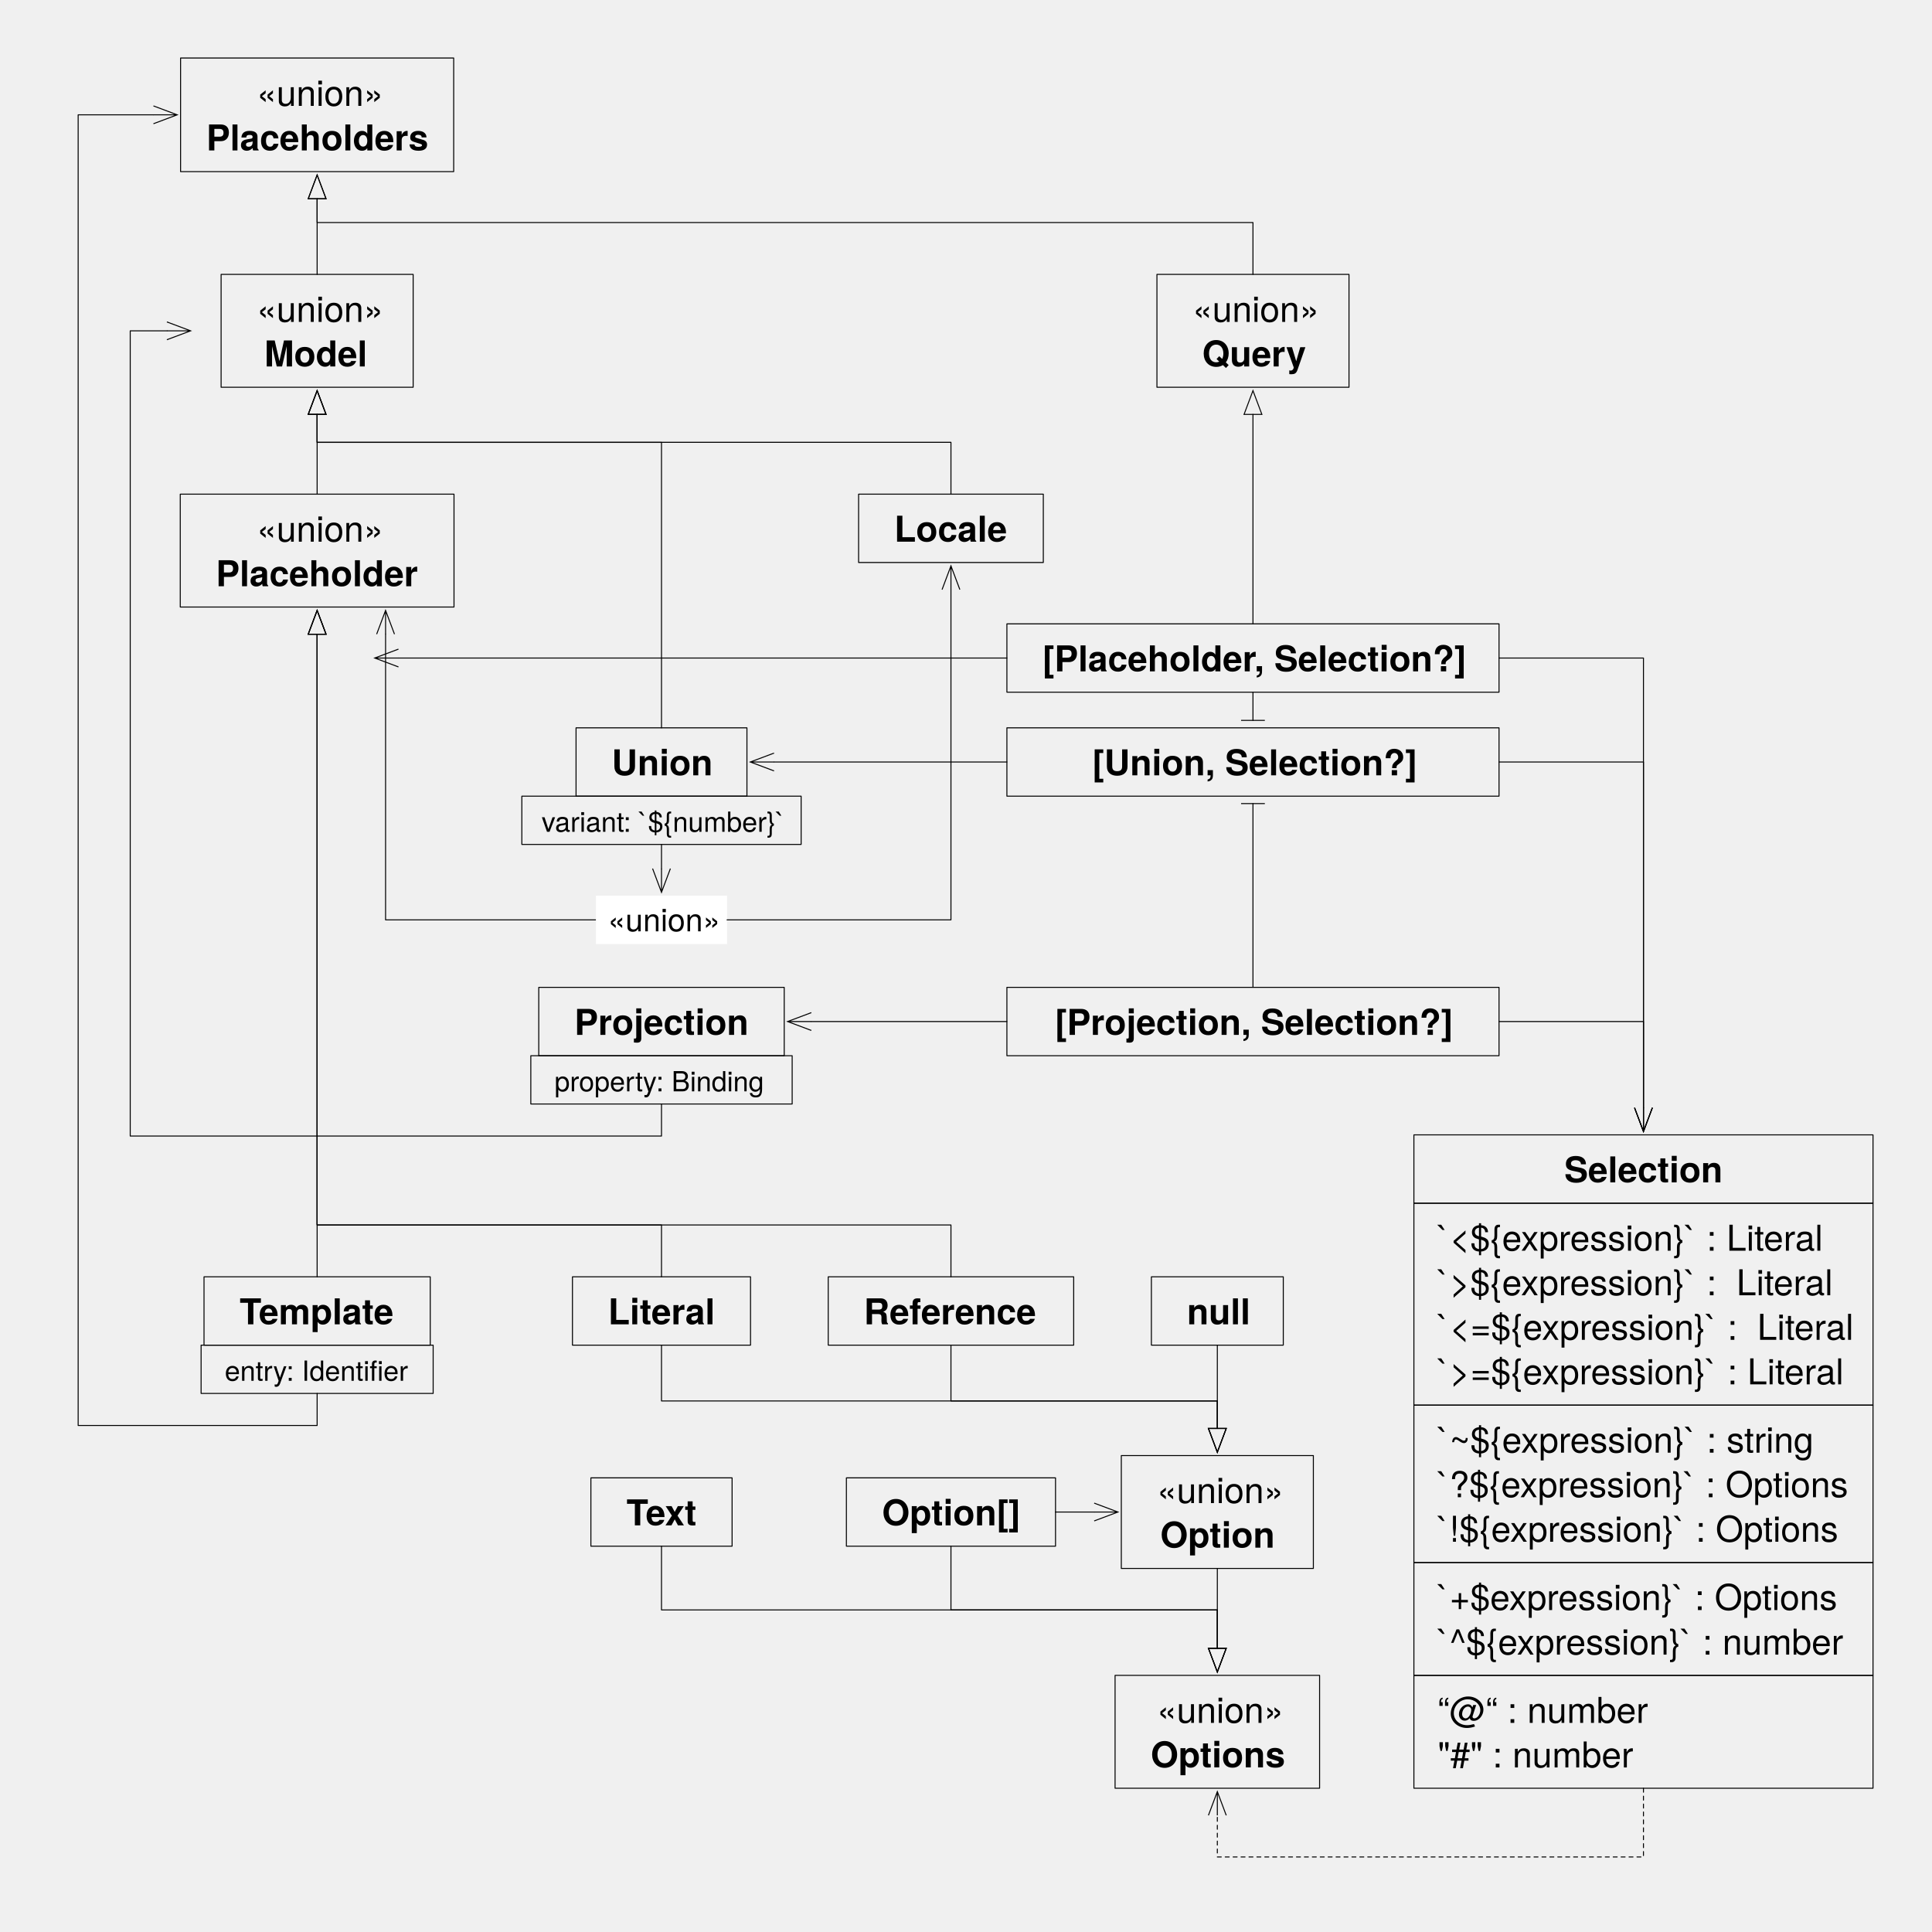
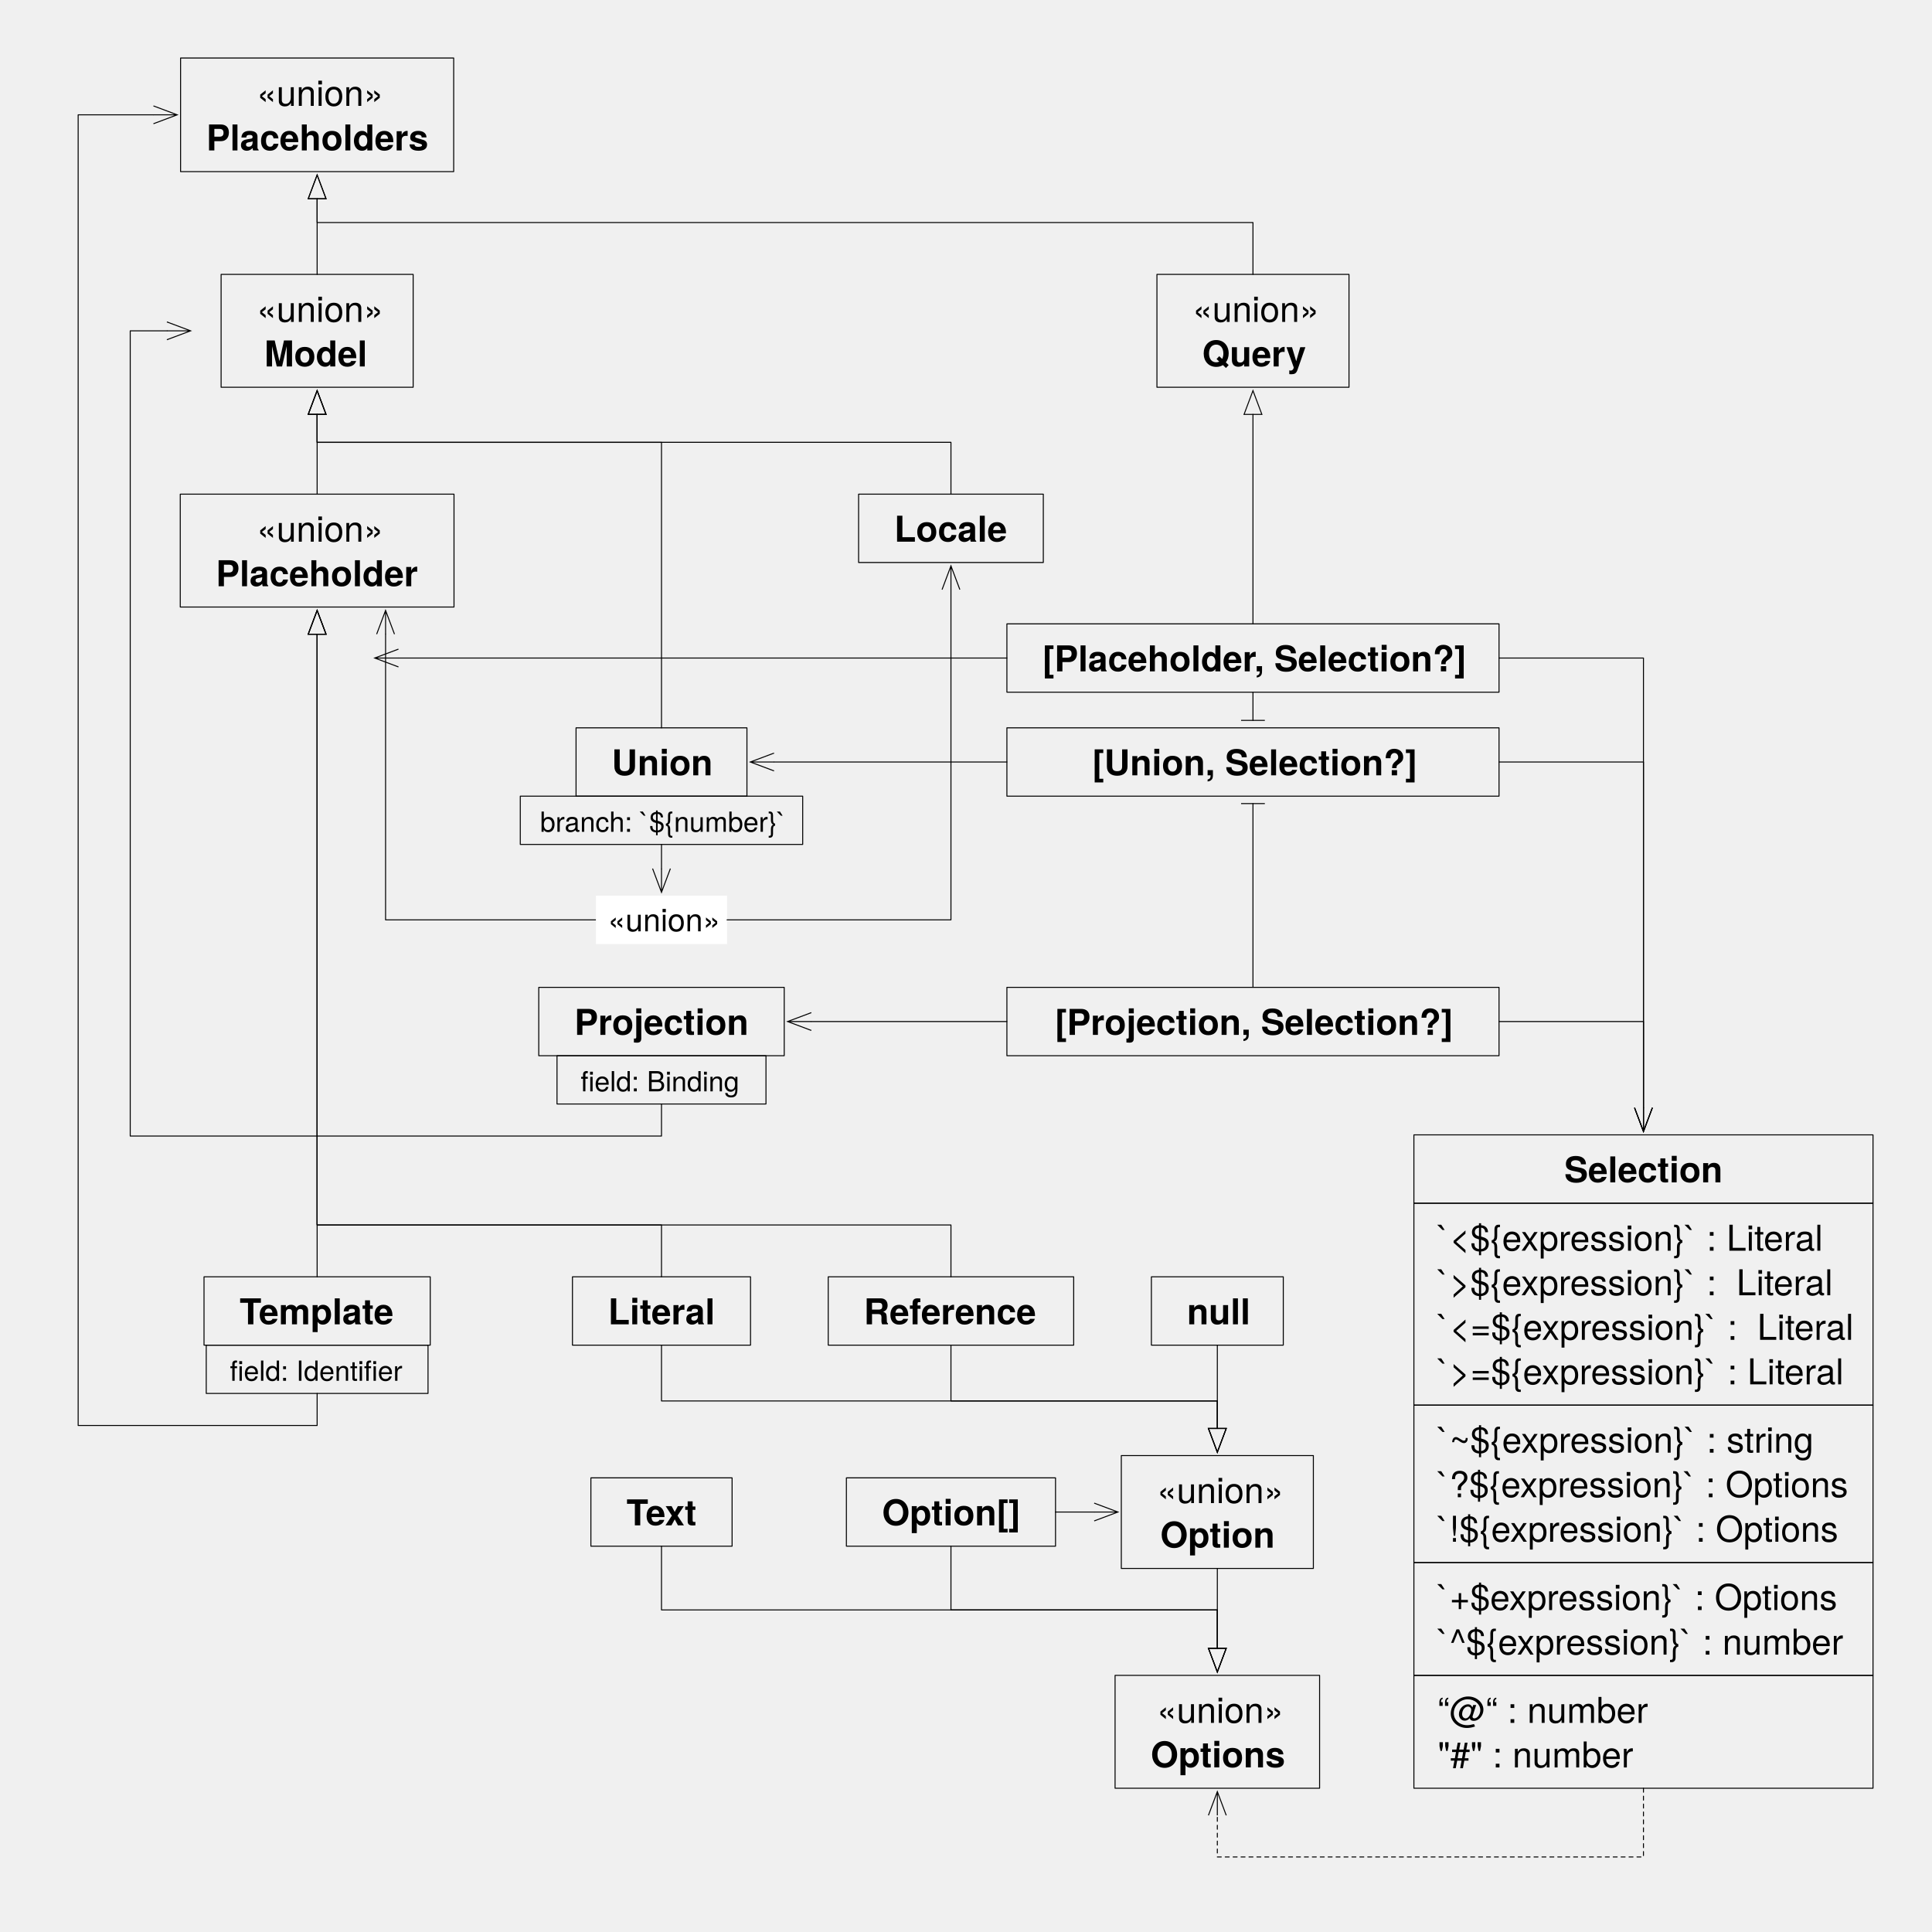
<svg xmlns="http://www.w3.org/2000/svg" version="1.1" viewBox="-602 82 488 488" width="488" height="488">
  <defs>
    <marker orient="auto" overflow="visible" markerUnits="strokeWidth" id="StickArrow_Marker" stroke-linejoin="miter" stroke-miterlimit="10" viewBox="-1 -10 26 20" markerWidth="26" markerHeight="20" color="black">
      <g>
        <path d="M 24 0 L 0 0 M 0 -9 L 24 0 L 0 9" fill="none" stroke="currentColor" stroke-width="1" />
      </g>
    </marker>
    <marker orient="auto" overflow="visible" markerUnits="strokeWidth" id="Arrow_Marker" stroke-linejoin="miter" stroke-miterlimit="10" viewBox="-1 -10 26 20" markerWidth="26" markerHeight="20" color="black">
      <g>
        <path d="M 24 0 L 0 -9 L 0 9 Z" fill="none" stroke="currentColor" stroke-width="1" />
      </g>
    </marker>
    <marker orient="auto" overflow="visible" markerUnits="strokeWidth" id="NegativeControls_Marker" stroke-linejoin="miter" stroke-miterlimit="10" viewBox="-1 -13 2 26" markerWidth="2" markerHeight="26" color="black">
      <g>
        <line x1="0" y1="-12" x2="0" y2="12" fill="none" stroke="currentColor" stroke-width="1" />
      </g>
    </marker>
  </defs>
-   <g id="template" stroke-opacity="1" stroke-dasharray="none" fill="none" stroke="none" fill-opacity="1">
+   <g id="template" stroke-opacity="1" stroke-dasharray="none" fill-opacity="1" fill="none" stroke="none">
    <g id="template_Layer_1">
      <g id="Graphic_1853">
        <rect x="-347.67" y="239.578" width="124.308" height="17.261" stroke="black" stroke-linecap="round" stroke-linejoin="round" stroke-width=".25" />
        <text transform="translate(-338.6699 242.5782)" fill="black">
          <tspan font-family="Helvetica Neue" font-weight="bold" font-size="9" fill="black" x="4618528e-19" y="9" xml:space="preserve">[Placeholder, Selection?]</tspan>
        </text>
      </g>
      <g id="Group_1768">
        <g id="Group_1770">
          <g id="Graphic_1771">
            <rect x="-456.497" y="265.839" width="43.164" height="17.261" stroke="black" stroke-linecap="round" stroke-linejoin="round" stroke-width=".25" />
            <text transform="translate(-447.4973 268.8392)" fill="black">
              <tspan font-family="Helvetica Neue" font-weight="bold" font-size="9" fill="black" x="33573144e-20" y="9" xml:space="preserve">Union</tspan>
            </text>
          </g>
        </g>
        <g id="Graphic_1769">
-           <rect x="-470.19" y="283.1" width="70.55" height="12.196" stroke="black" stroke-linecap="round" stroke-linejoin="round" stroke-width=".25" />
-           <text transform="translate(-465.1903 285.1003)" fill="black">
-             <tspan font-family="Helvetica Neue" font-size="7" fill="black" x="0" y="7" xml:space="preserve">variant: `${number}`</tspan>
+           <rect x="-470.582" y="283.1" width="71.334" height="12.196" stroke="black" stroke-linecap="round" stroke-linejoin="round" stroke-width=".25" />
+           <text transform="translate(-465.5823 285.1003)" fill="black">
+             <tspan font-family="Helvetica Neue" font-size="7" fill="black" x="0" y="7" xml:space="preserve">branch: `${number}`</tspan>
          </text>
        </g>
      </g>
      <g id="Group_1766">
        <g id="Graphic_1767">
          <rect x="-385.128" y="206.819" width="46.656" height="17.261" stroke="black" stroke-linecap="round" stroke-linejoin="round" stroke-width=".25" />
          <text transform="translate(-376.1276 209.8194)" fill="black">
            <tspan font-family="Helvetica Neue" font-weight="bold" font-size="9" fill="black" x="0" y="9" xml:space="preserve">Locale</tspan>
          </text>
        </g>
      </g>
      <g id="Group_1762">
        <g id="Graphic_1765">
-           <rect x="-467.922" y="348.659" width="66.014" height="12.196" stroke="black" stroke-linecap="round" stroke-linejoin="round" stroke-width=".25" />
-           <text transform="translate(-462.9223 350.6587)" fill="black">
-             <tspan font-family="Helvetica Neue" font-size="7" fill="black" x=".973" y="7" xml:space="preserve">property: Binding </tspan>
+           <rect x="-461.307" y="348.659" width="52.784" height="12.196" stroke="black" stroke-linecap="round" stroke-linejoin="round" stroke-width=".25" />
+           <text transform="translate(-456.3073 350.6587)" fill="black">
+             <tspan font-family="Helvetica Neue" font-size="7" fill="black" x=".973" y="7" xml:space="preserve">field: Binding </tspan>
          </text>
        </g>
        <g id="Group_1763">
          <g id="Graphic_1764">
            <rect x="-465.916" y="331.398" width="62.001" height="17.261" stroke="black" stroke-linecap="round" stroke-linejoin="round" stroke-width=".25" />
            <text transform="translate(-456.9158 334.3977)" fill="black">
              <tspan font-family="Helvetica Neue" font-weight="bold" font-size="9" fill="black" x="1030287e-19" y="9" xml:space="preserve">Projection</tspan>
            </text>
          </g>
        </g>
      </g>
      <g id="Line_1761">
        <path d="M -434.915 360.855 L -434.915 368.955 L -517.146 368.955 L -569.105 368.955 L -569.105 165.563 L -559.851 165.563" marker-end="url(#StickArrow_Marker)" stroke="black" stroke-linecap="round" stroke-linejoin="round" stroke-width=".25" />
      </g>
      <g id="Group_1757">
        <g id="Graphic_1758">
          <rect x="-556.389" y="96.653" width="68.985" height="28.696" stroke="black" stroke-linecap="round" stroke-linejoin="round" stroke-width=".25" />
          <text transform="translate(-549.8862 99.74423)" fill="black">
            <tspan font-family="Helvetica Neue" font-size="9" fill="black" x="12.735" y="9" xml:space="preserve">«union»</tspan>
            <tspan font-family="Helvetica Neue" font-weight="bold" font-size="9" fill="black" x="0" y="20.252" xml:space="preserve">Placeholders</tspan>
          </text>
        </g>
      </g>
      <g id="Line_1756">
        <path d="M -361.8 206.819 L -361.8 193.719 L -521.896 193.719 L -521.896 186.669" marker-end="url(#Arrow_Marker)" stroke="black" stroke-linecap="round" stroke-linejoin="round" stroke-width=".25" />
      </g>
      <g id="Graphic_1753">
        <rect x="-556.47" y="206.819" width="69.147" height="28.513" stroke="black" stroke-linecap="round" stroke-linejoin="round" stroke-width=".25" />
        <text transform="translate(-547.4697 209.8194)" fill="black">
          <tspan font-family="Helvetica Neue" font-size="9" fill="black" x="10.319" y="9" xml:space="preserve">«union»</tspan>
          <tspan font-family="Helvetica Neue" font-weight="bold" font-size="9" fill="black" x="42632564e-20" y="20.252" xml:space="preserve">Placeholder</tspan>
        </text>
      </g>
      <g id="Line_1752">
        <line x1="-521.896" y1="206.819" x2="-521.896" y2="186.669" marker-end="url(#Arrow_Marker)" stroke="black" stroke-linecap="round" stroke-linejoin="round" stroke-width=".25" />
      </g>
      <g id="Line_1751">
        <path d="M -285.516 151.306 L -285.516 138.206 L -521.896 138.206 L -521.896 132.199" marker-end="url(#Arrow_Marker)" stroke="black" stroke-linecap="round" stroke-linejoin="round" stroke-width=".25" />
      </g>
      <g id="Line_1744">
        <path d="M -451.475 314.35 L -504.609 314.35 L -504.609 242.183" marker-end="url(#StickArrow_Marker)" stroke="black" stroke-linecap="round" stroke-linejoin="round" stroke-width=".25" />
      </g>
      <g id="Line_1741">
        <path d="M -521.896 433.964 L -521.896 442.064 L -582.257 442.064 L -582.257 111.001 L -563.239 111.001" marker-end="url(#StickArrow_Marker)" stroke="black" stroke-linecap="round" stroke-linejoin="round" stroke-width=".25" />
      </g>
      <g id="Group_1737">
        <g id="Group_1739">
          <g id="Graphic_1740">
            <rect x="-550.467" y="404.507" width="57.141" height="17.261" stroke="black" stroke-linecap="round" stroke-linejoin="round" stroke-width=".25" />
            <text transform="translate(-541.4667 407.5072)" fill="black">
              <tspan font-family="Helvetica Neue" font-weight="bold" font-size="9" fill="black" x="0" y="9" xml:space="preserve">Template</tspan>
            </text>
          </g>
        </g>
        <g id="Graphic_1738">
-           <rect x="-551.204" y="421.768" width="58.615" height="12.196" stroke="black" stroke-linecap="round" stroke-linejoin="round" stroke-width=".25" />
-           <text transform="translate(-546.2037 423.7683)" fill="black">
-             <tspan font-family="Helvetica Neue" font-size="7" fill="black" x=".973" y="7" xml:space="preserve">entry: Identifier </tspan>
+           <rect x="-549.905" y="421.768" width="56.018" height="12.196" stroke="black" stroke-linecap="round" stroke-linejoin="round" stroke-width=".25" />
+           <text transform="translate(-544.9052 423.7683)" fill="black">
+             <tspan font-family="Helvetica Neue" font-size="7" fill="black" x=".973" y="7" xml:space="preserve">field: Identifier </tspan>
          </text>
        </g>
      </g>
      <g id="Line_1733">
        <line x1="-521.896" y1="404.507" x2="-521.896" y2="242.183" marker-end="url(#Arrow_Marker)" stroke="black" stroke-linecap="round" stroke-linejoin="round" stroke-width=".25" />
      </g>
      <g id="Line_1731">
        <path d="M -361.8 404.507 L -361.8 391.407 L -521.896 391.407 L -521.896 242.183" marker-end="url(#Arrow_Marker)" stroke="black" stroke-linecap="round" stroke-linejoin="round" stroke-width=".25" />
      </g>
      <g id="Group_1723">
        <g id="Graphic_1724">
          <rect x="-457.406" y="404.507" width="44.982" height="17.261" stroke="black" stroke-linecap="round" stroke-linejoin="round" stroke-width=".25" />
          <text transform="translate(-448.4063 407.5072)" fill="black">
            <tspan font-family="Helvetica Neue" font-weight="bold" font-size="9" fill="black" x="0" y="9" xml:space="preserve">Literal</tspan>
          </text>
        </g>
      </g>
      <g id="Line_1722">
        <path d="M -434.915 404.507 L -434.915 391.407 L -521.896 391.407 L -521.896 242.183" marker-end="url(#Arrow_Marker)" stroke="black" stroke-linecap="round" stroke-linejoin="round" stroke-width=".25" />
      </g>
      <g id="Group_1805">
        <g id="Graphic_1806">
          <rect x="-311.175" y="404.507" width="33.318" height="17.261" stroke="black" stroke-linecap="round" stroke-linejoin="round" stroke-width=".25" />
          <text transform="translate(-302.1749 407.5072)" fill="black">
            <tspan font-family="Helvetica Neue" font-weight="bold" font-size="9" fill="black" x="0" y="9" xml:space="preserve">null</tspan>
          </text>
        </g>
      </g>
      <g id="Group_1803">
        <g id="Graphic_1804">
          <rect x="-318.771" y="449.661" width="48.51" height="28.513" stroke="black" stroke-linecap="round" stroke-linejoin="round" stroke-width=".25" />
          <text transform="translate(-309.7709 452.6612)" fill="black">
            <tspan font-family="Helvetica Neue" font-size="9" fill="black" x="0" y="9" xml:space="preserve">«union»</tspan>
            <tspan font-family="Helvetica Neue" font-weight="bold" font-size="9" fill="black" x=".842" y="20.252" xml:space="preserve">Option</tspan>
          </text>
        </g>
      </g>
      <g id="Group_1801">
        <g id="Graphic_1802">
          <rect x="-320.346" y="505.174" width="51.66" height="28.513" stroke="black" stroke-linecap="round" stroke-linejoin="round" stroke-width=".25" />
          <text transform="translate(-311.3459 508.1743)" fill="black">
            <tspan font-family="Helvetica Neue" font-size="9" fill="black" x="1.575" y="9" xml:space="preserve">«union»</tspan>
            <tspan font-family="Helvetica Neue" font-weight="bold" font-size="9" fill="black" x="0" y="20.252" xml:space="preserve">Options</tspan>
          </text>
        </g>
      </g>
      <g id="Line_1798">
        <path d="M -434.915 472.548 L -434.915 488.648 L -294.516 488.648 L -294.516 498.324" marker-end="url(#Arrow_Marker)" stroke="black" stroke-linecap="round" stroke-linejoin="round" stroke-width=".25" />
      </g>
      <g id="Line_1797">
        <path d="M -361.8 421.768 L -361.8 435.868 L -294.516 435.868 L -294.516 442.811" marker-end="url(#Arrow_Marker)" stroke="black" stroke-linecap="round" stroke-linejoin="round" stroke-width=".25" />
      </g>
      <g id="Line_1796">
        <line x1="-294.516" y1="478.174" x2="-294.516" y2="498.324" marker-end="url(#Arrow_Marker)" stroke="black" stroke-linecap="round" stroke-linejoin="round" stroke-width=".25" />
      </g>
      <g id="Group_1794">
        <g id="Graphic_1795">
          <rect x="-388.21" y="455.287" width="52.821" height="17.261" stroke="black" stroke-linecap="round" stroke-linejoin="round" stroke-width=".25" />
          <text transform="translate(-379.2101 458.2872)" fill="black">
            <tspan font-family="Helvetica Neue" font-weight="bold" font-size="9" fill="black" x="0" y="9" xml:space="preserve">Option[]</tspan>
          </text>
        </g>
      </g>
      <g id="Line_1793">
        <path d="M -361.8 472.548 L -361.8 488.648 L -294.516 488.648 L -294.516 498.324" marker-end="url(#Arrow_Marker)" stroke="black" stroke-linecap="round" stroke-linejoin="round" stroke-width=".25" />
      </g>
      <g id="Line_1792">
        <line x1="-335.389" y1="463.918" x2="-325.621" y2="463.918" marker-end="url(#StickArrow_Marker)" stroke="black" stroke-linecap="round" stroke-linejoin="round" stroke-width=".25" />
      </g>
      <g id="Group_1790">
        <g id="Graphic_1791">
          <rect x="-452.749" y="455.287" width="35.667" height="17.261" stroke="black" stroke-linecap="round" stroke-linejoin="round" stroke-width=".25" />
          <text transform="translate(-443.7488 458.2872)" fill="black">
            <tspan font-family="Helvetica Neue" font-weight="bold" font-size="9" fill="black" x="6412648e-19" y="9" xml:space="preserve">Text</tspan>
          </text>
        </g>
      </g>
      <g id="Line_1787">
        <path d="M -434.915 421.768 L -434.915 435.868 L -294.516 435.868 L -294.516 442.811" marker-end="url(#Arrow_Marker)" stroke="black" stroke-linecap="round" stroke-linejoin="round" stroke-width=".25" />
      </g>
      <g id="Line_1786">
        <line x1="-294.516" y1="421.768" x2="-294.516" y2="442.811" marker-end="url(#Arrow_Marker)" stroke="black" stroke-linecap="round" stroke-linejoin="round" stroke-width=".25" />
      </g>
      <g id="Group_1780">
        <g id="Graphic_1785">
          <rect x="-244.867" y="505.183" width="115.968" height="28.504" stroke="black" stroke-linecap="round" stroke-linejoin="round" stroke-width=".25" />
          <text transform="translate(-238.8665 508.1834)" fill="black">
            <tspan font-family="Helvetica Neue" font-size="9" fill="black" x="0" y="9" xml:space="preserve">“@“ : number</tspan>
            <tspan font-family="Helvetica Neue" font-size="9" fill="black" x="0" y="20.252" xml:space="preserve">"#" : number</tspan>
          </text>
        </g>
        <g id="Graphic_1784">
          <rect x="-244.867" y="476.679" width="115.968" height="28.504" stroke="black" stroke-linecap="round" stroke-linejoin="round" stroke-width=".25" />
          <text transform="translate(-238.8665 479.6793)" fill="black">
            <tspan font-family="Helvetica Neue" font-size="9" fill="black" x="0" y="9" xml:space="preserve">`+$expression}` : Options</tspan>
            <tspan font-family="Helvetica Neue" font-size="9" fill="black" x="0" y="20.252" xml:space="preserve">`^${expression}` : number</tspan>
          </text>
        </g>
        <g id="Graphic_1783">
          <rect x="-244.867" y="436.923" width="115.968" height="39.756" stroke="black" stroke-linecap="round" stroke-linejoin="round" stroke-width=".25" />
          <text transform="translate(-238.8665 439.9234)" fill="black">
            <tspan font-family="Helvetica Neue" font-size="9" fill="black" x="0" y="9" xml:space="preserve">`~${expression}` : string</tspan>
            <tspan font-family="Helvetica Neue" font-size="9" fill="black" x="0" y="20.252" xml:space="preserve">`?${expression}` : Options</tspan>
            <tspan font-family="Helvetica Neue" font-size="9" fill="black" x="0" y="31.504" xml:space="preserve">`!${expression}` : Options</tspan>
          </text>
        </g>
        <g id="Graphic_1782">
          <rect x="-244.867" y="385.915" width="115.968" height="51.008" stroke="black" stroke-linecap="round" stroke-linejoin="round" stroke-width=".25" />
          <text transform="translate(-238.8665 388.9154)" fill="black">
            <tspan font-family="Helvetica Neue" font-size="9" fill="black" x="0" y="9" xml:space="preserve">`&lt;${expression}` : Literal</tspan>
            <tspan font-family="Helvetica Neue" font-size="9" fill="black" x="0" y="20.252" xml:space="preserve">`&gt;${expression}` :  Literal</tspan>
            <tspan font-family="Helvetica Neue" font-size="9" fill="black" x="0" y="31.504" xml:space="preserve">`&lt;=${expression}` :  Literal</tspan>
            <tspan font-family="Helvetica Neue" font-size="9" fill="black" x="0" y="42.756" xml:space="preserve">`&gt;=${expression}` : Literal</tspan>
          </text>
        </g>
        <g id="Graphic_1781">
          <rect x="-244.867" y="368.654" width="115.968" height="17.261" stroke="black" stroke-linecap="round" stroke-linejoin="round" stroke-width=".25" />
          <text transform="translate(-206.876 371.6543)" fill="black">
            <tspan font-family="Helvetica Neue" font-weight="bold" font-size="9" fill="black" x="4973799e-19" y="9" xml:space="preserve">Selection</tspan>
          </text>
        </g>
      </g>
      <g id="Line_1809">
        <path d="M -186.883 533.687 L -186.883 551.048 L -294.516 551.048 L -294.516 540.537" marker-end="url(#StickArrow_Marker)" stroke="black" stroke-linecap="round" stroke-linejoin="round" stroke-dasharray="1.0,1.0" stroke-width=".25" />
      </g>
      <g id="Graphic_1819">
        <rect x="-309.771" y="151.306" width="48.51" height="28.513" stroke="black" stroke-linecap="round" stroke-linejoin="round" stroke-width=".25" />
        <text transform="translate(-300.7709 154.3064)" fill="black">
          <tspan font-family="Helvetica Neue" font-size="9" fill="black" x="0" y="9" xml:space="preserve">«union»</tspan>
          <tspan font-family="Helvetica Neue" font-weight="bold" font-size="9" fill="black" x="2.417" y="20.252" xml:space="preserve">Query</tspan>
        </text>
      </g>
      <g id="Graphic_1851">
        <rect x="-347.67" y="331.398" width="124.308" height="17.261" stroke="black" stroke-linecap="round" stroke-linejoin="round" stroke-width=".25" />
        <text transform="translate(-338.6699 334.3977)" fill="black">
          <tspan font-family="Helvetica Neue" font-weight="bold" font-size="9" fill="black" x="3.159" y="9" xml:space="preserve">[Projection, Selection?]</tspan>
        </text>
      </g>
      <g id="Graphic_1855">
        <rect x="-347.67" y="265.839" width="124.308" height="17.261" stroke="black" stroke-linecap="round" stroke-linejoin="round" stroke-width=".25" />
        <text transform="translate(-338.6699 268.8392)" fill="black">
          <tspan font-family="Helvetica Neue" font-weight="bold" font-size="9" fill="black" x="12.578" y="9" xml:space="preserve">[Union, Selection?]</tspan>
        </text>
      </g>
      <g id="Line_1856">
        <line x1="-347.67" y1="340.028" x2="-397.065" y2="340.028" marker-end="url(#StickArrow_Marker)" stroke="black" stroke-linecap="round" stroke-linejoin="round" stroke-width=".25" />
      </g>
      <g id="Line_1857">
        <line x1="-285.516" y1="239.578" x2="-285.516" y2="186.669" marker-end="url(#Arrow_Marker)" stroke="black" stroke-linecap="round" stroke-linejoin="round" stroke-width=".25" />
      </g>
      <g id="Line_1858">
        <path d="M -285.516 256.839 L -285.516 261.339 L -285.516 263.964" marker-end="url(#NegativeControls_Marker)" stroke="black" stroke-linecap="round" stroke-linejoin="round" stroke-width=".25" />
      </g>
      <g id="Line_1859">
        <line x1="-285.516" y1="331.273" x2="-285.516" y2="284.975" marker-end="url(#NegativeControls_Marker)" stroke="black" stroke-linecap="round" stroke-linejoin="round" stroke-width=".25" />
      </g>
      <g id="Line_1862">
        <path d="M -223.362 274.47 L -186.883 274.47 L -186.883 361.804" marker-end="url(#StickArrow_Marker)" stroke="black" stroke-linecap="round" stroke-linejoin="round" stroke-width=".25" />
      </g>
      <g id="Line_1863">
        <path d="M -223.362 248.209 L -186.883 248.209 L -186.883 361.804" marker-end="url(#StickArrow_Marker)" stroke="black" stroke-linecap="round" stroke-linejoin="round" stroke-width=".25" />
      </g>
      <g id="Line_1864">
        <path d="M -223.362 340.028 L -186.883 340.028 L -186.883 361.804" marker-end="url(#StickArrow_Marker)" stroke="black" stroke-linecap="round" stroke-linejoin="round" stroke-width=".25" />
      </g>
      <g id="Group_1865">
        <g id="Graphic_1866">
          <rect x="-392.8" y="404.507" width="62.001" height="17.261" stroke="black" stroke-linecap="round" stroke-linejoin="round" stroke-width=".25" />
          <text transform="translate(-383.8001 407.5072)" fill="black">
            <tspan font-family="Helvetica Neue" font-weight="bold" font-size="9" fill="black" x="10658141e-20" y="9" xml:space="preserve">Reference</tspan>
          </text>
        </g>
      </g>
      <g id="Group_1867">
        <g id="Graphic_1868">
          <rect x="-546.151" y="151.306" width="48.51" height="28.513" stroke="black" stroke-linecap="round" stroke-linejoin="round" stroke-width=".25" />
          <text transform="translate(-537.1512 154.3064)" fill="black">
            <tspan font-family="Helvetica Neue" font-size="9" fill="black" x="0" y="9" xml:space="preserve">«union»</tspan>
            <tspan font-family="Helvetica Neue" font-weight="bold" font-size="9" fill="black" x="1.931" y="20.252" xml:space="preserve">Model</tspan>
          </text>
        </g>
      </g>
      <g id="Line_1869">
        <line x1="-521.896" y1="151.306" x2="-521.896" y2="132.199" marker-end="url(#Arrow_Marker)" stroke="black" stroke-linecap="round" stroke-linejoin="round" stroke-width=".25" />
      </g>
      <g id="Graphic_1870">
        <rect x="-451.475" y="308.238" width="33.12" height="12.224" fill="white" />
        <text transform="translate(-448.4753 309.2381)" fill="black">
          <tspan font-family="Helvetica Neue" font-size="8" fill="black" x="0" y="8" xml:space="preserve">«union»</tspan>
        </text>
      </g>
      <g id="Line_1871">
        <line x1="-434.915" y1="295.296" x2="-434.915" y2="301.388" marker-end="url(#StickArrow_Marker)" stroke="black" stroke-linecap="round" stroke-linejoin="round" stroke-width=".25" />
      </g>
      <g id="Line_1860">
        <path d="M -347.67 248.209 L -357.05 248.209 L -430.165 248.209 L -501.353 248.209" marker-end="url(#StickArrow_Marker)" stroke="black" stroke-linecap="round" stroke-linejoin="round" stroke-width=".25" />
      </g>
      <g id="Line_1861">
        <path d="M -347.67 274.47 L -357.05 274.47 L -406.483 274.47" marker-end="url(#StickArrow_Marker)" stroke="black" stroke-linecap="round" stroke-linejoin="round" stroke-width=".25" />
      </g>
      <g id="Line_1754">
        <path d="M -434.915 265.839 L -434.915 193.739 L -521.896 193.739 L -521.896 186.669" marker-end="url(#Arrow_Marker)" stroke="black" stroke-linecap="round" stroke-linejoin="round" stroke-width=".25" />
      </g>
      <g id="Line_1872">
        <path d="M -418.355 314.35 L -361.8 314.35 L -361.8 230.93" marker-end="url(#StickArrow_Marker)" stroke="black" stroke-linecap="round" stroke-linejoin="round" stroke-width=".25" />
      </g>
    </g>
  </g>
</svg>
